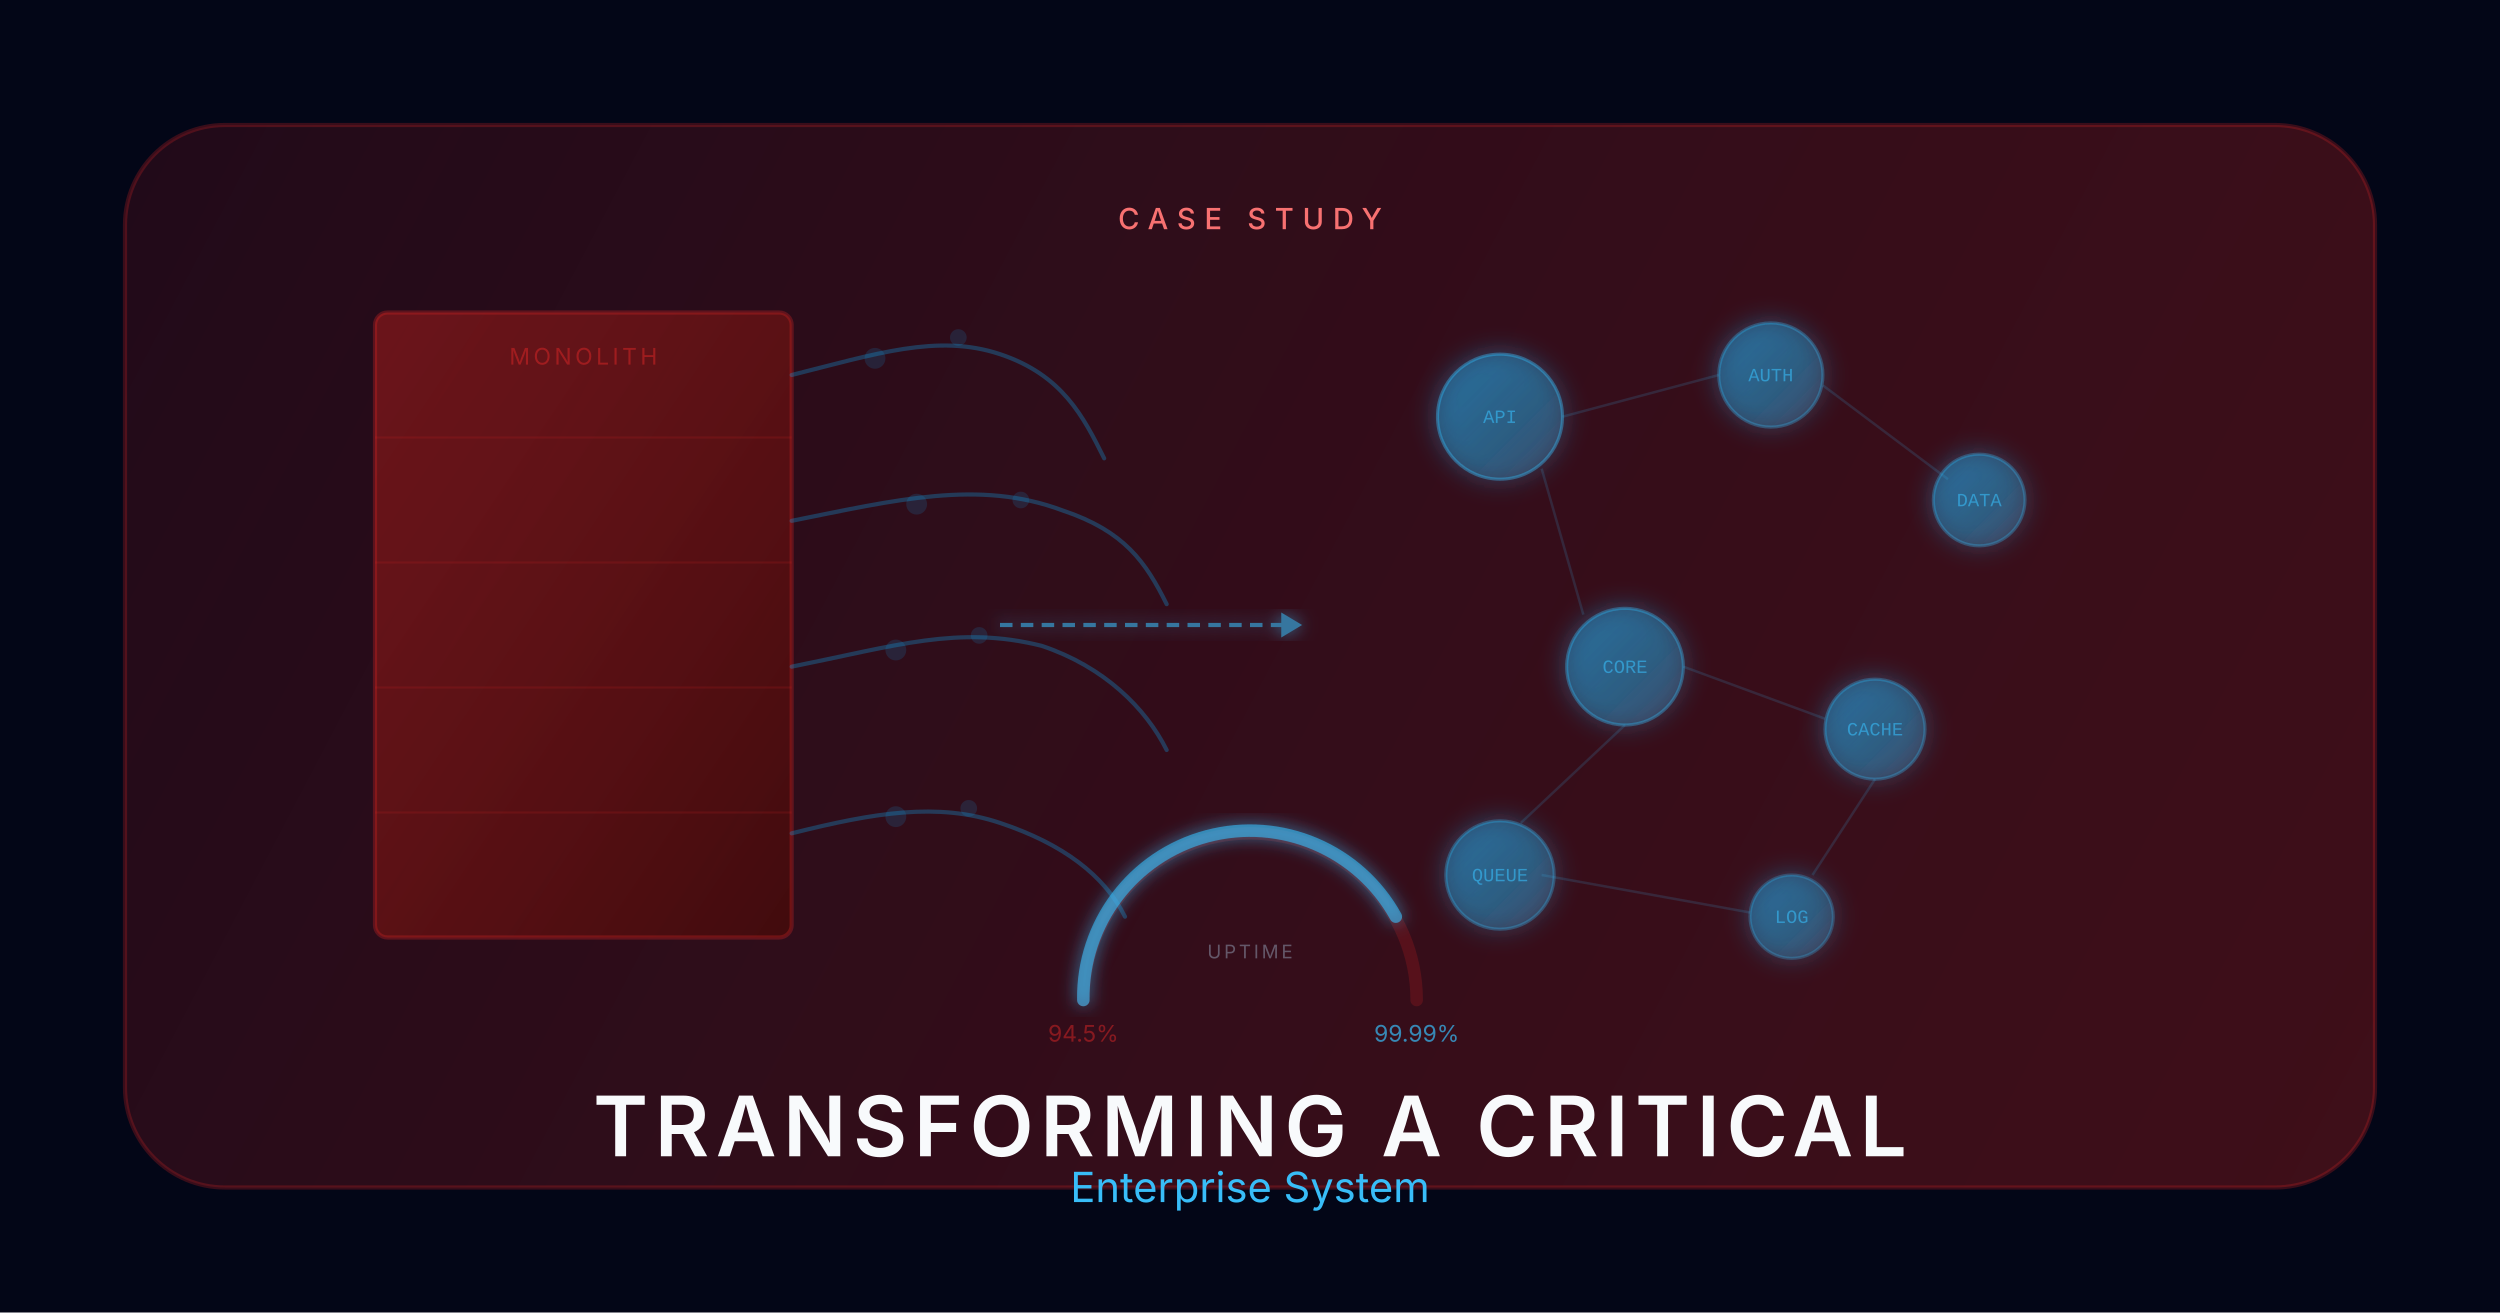
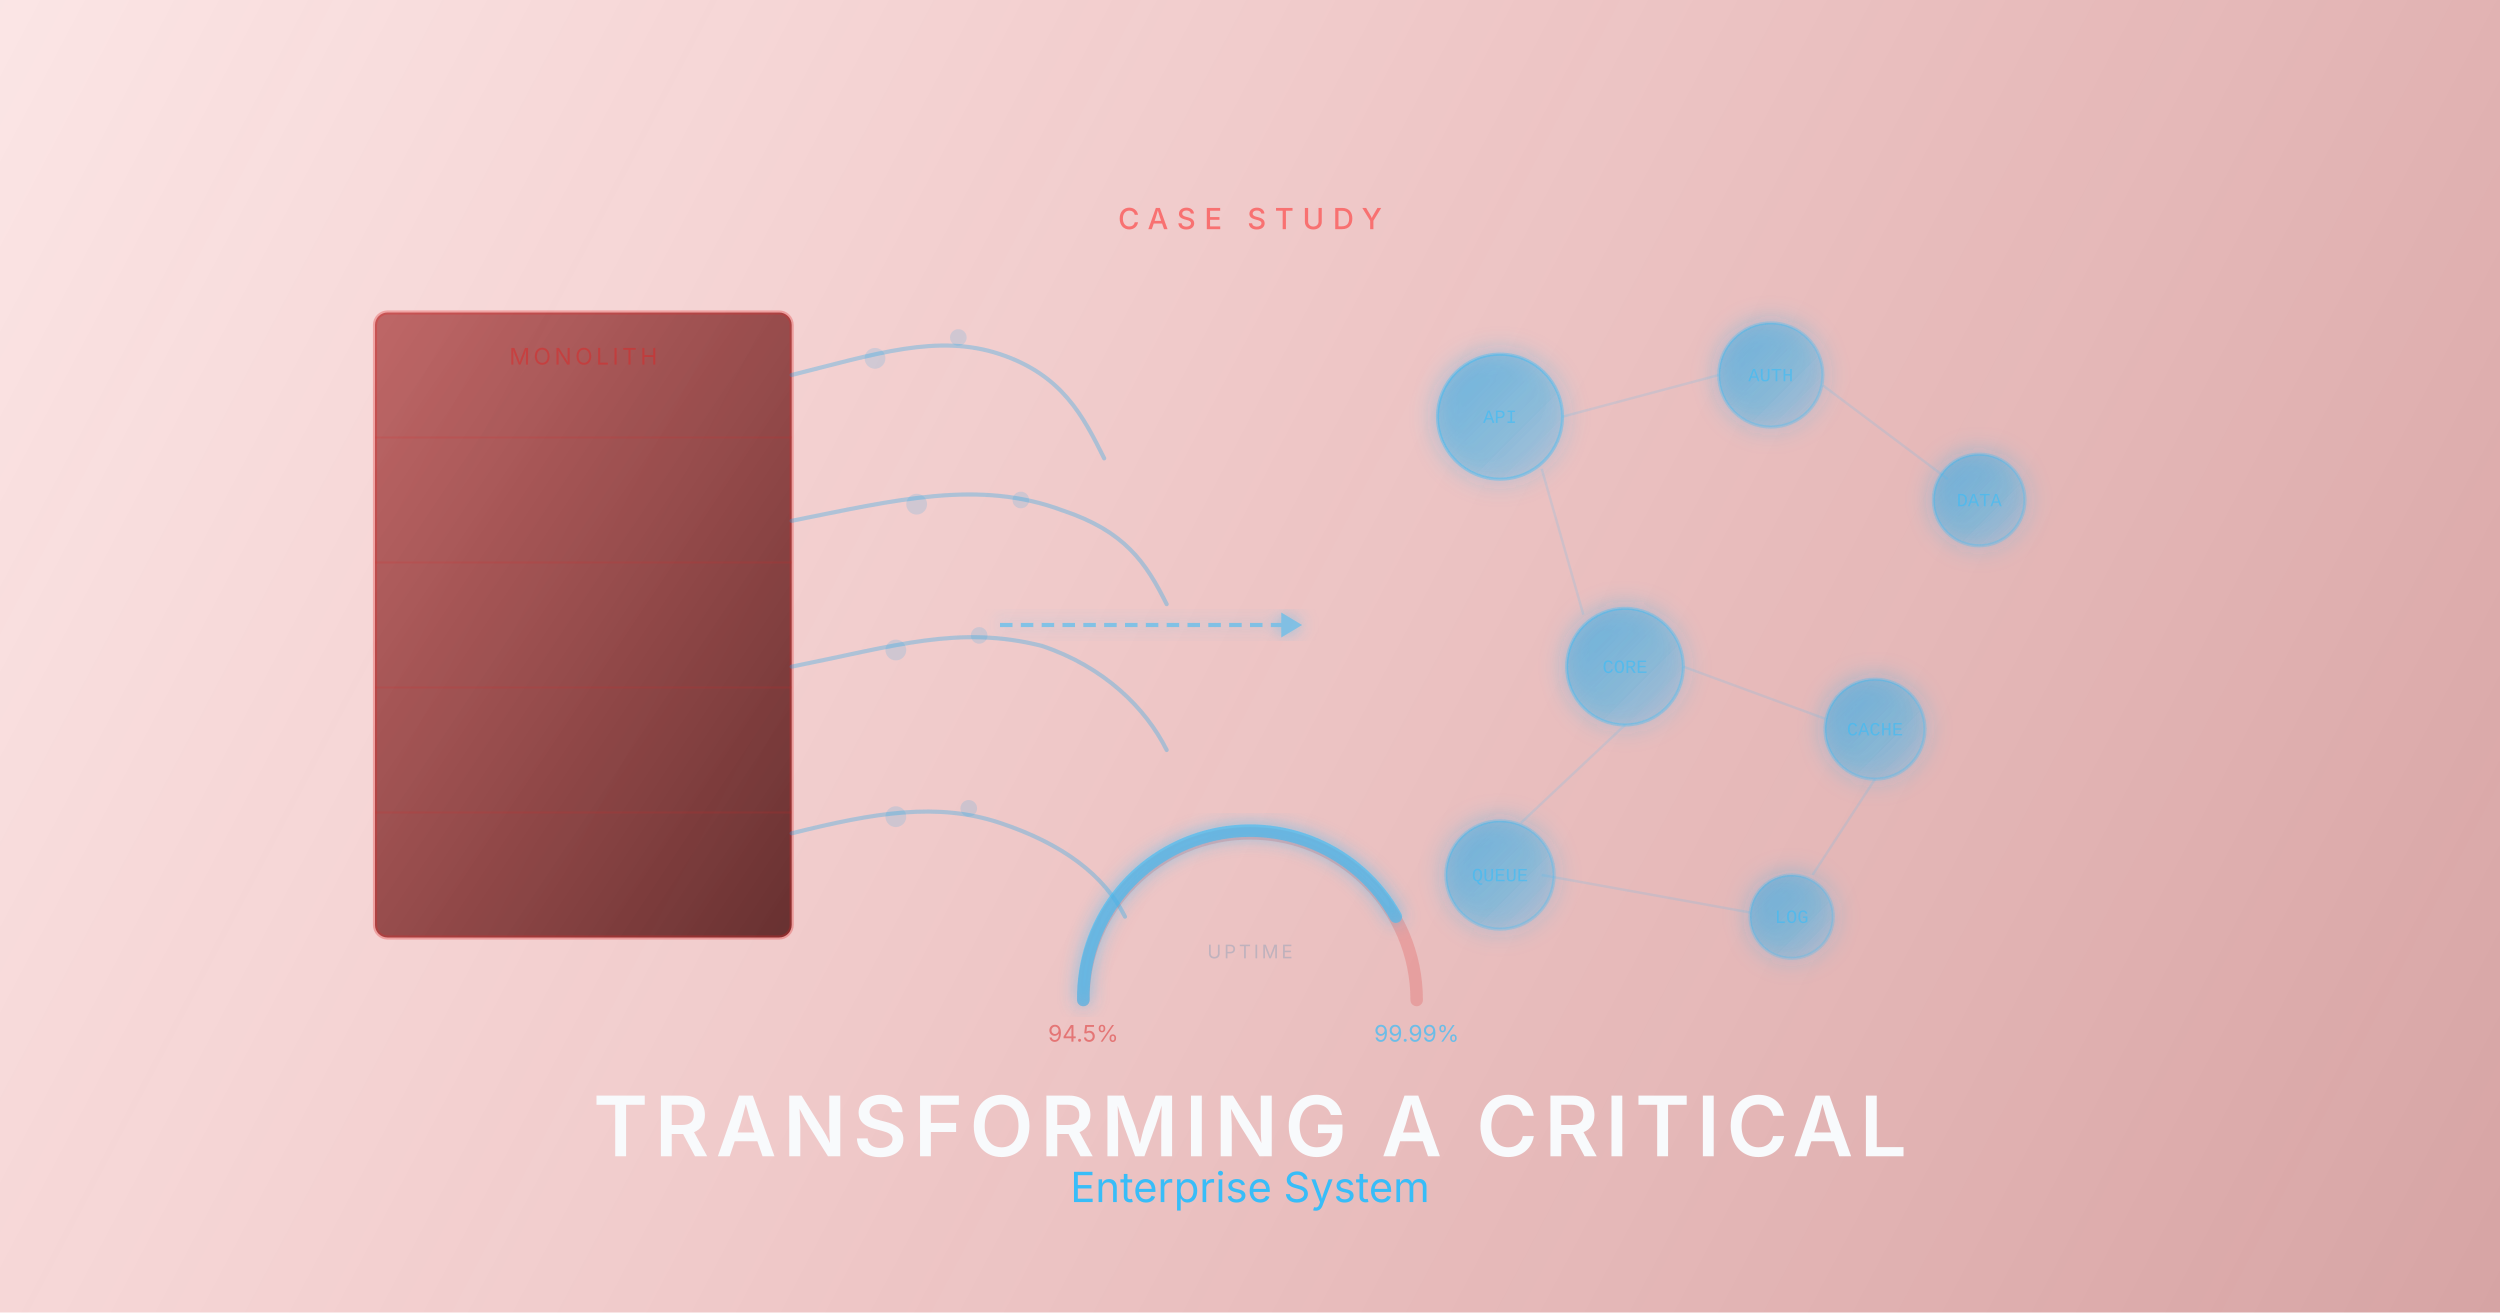
<svg xmlns="http://www.w3.org/2000/svg" width="1200" height="630" viewBox="0 0 1200 630" fill="none">
-   <rect width="1200" height="630" fill="#030617" />
+   <rect width="1200" height="630" fill="none" />
  <defs>
    <linearGradient id="st-g1" x1="0" y1="0" x2="1200" y2="630" gradientUnits="userSpaceOnUse">
      <stop offset="0" stop-color="#DC2626" stop-opacity="0.12" />
      <stop offset="1" stop-color="#991B1B" stop-opacity="0.4" />
    </linearGradient>
    <linearGradient id="st-monolith" x1="0" y1="0" x2="1" y2="1" gradientUnits="objectBoundingBox">
      <stop offset="0" stop-color="#991B1B" stop-opacity="0.6" />
      <stop offset="1" stop-color="#450A0A" stop-opacity="0.8" />
    </linearGradient>
    <linearGradient id="st-modern" x1="0" y1="0" x2="1" y2="1" gradientUnits="objectBoundingBox">
      <stop offset="0" stop-color="#0EA5E9" stop-opacity="0.4" />
      <stop offset="1" stop-color="#38BDF8" stop-opacity="0.2" />
    </linearGradient>
    <filter id="st-glow">
      <feGaussianBlur stdDeviation="4" result="blur" />
      <feMerge>
        <feMergeNode in="blur" />
        <feMergeNode in="SourceGraphic" />
      </feMerge>
    </filter>
    <filter id="st-softglow">
      <feGaussianBlur stdDeviation="6" result="blur" />
      <feMerge>
        <feMergeNode in="blur" />
        <feMergeNode in="SourceGraphic" />
      </feMerge>
    </filter>
  </defs>
-   <rect x="60" y="60" width="1080" height="510" rx="48" fill="url(#st-g1)" stroke="rgba(220,38,38,0.25)" stroke-width="2" />
+   <rect width="1200" height="630" fill="url(#st-g1)" />
  <rect x="180" y="150" width="200" height="300" rx="6" fill="url(#st-monolith)" stroke="rgba(220,38,38,0.3)" stroke-width="2" />
  <line x1="180" y1="210" x2="380" y2="210" stroke="rgba(220,38,38,0.15)" stroke-width="1" />
  <line x1="180" y1="270" x2="380" y2="270" stroke="rgba(220,38,38,0.15)" stroke-width="1" />
  <line x1="180" y1="330" x2="380" y2="330" stroke="rgba(220,38,38,0.15)" stroke-width="1" />
  <line x1="180" y1="390" x2="380" y2="390" stroke="rgba(220,38,38,0.15)" stroke-width="1" />
  <text x="280" y="175" font-family="'IBM Plex Sans', 'Inter', sans-serif" font-size="11" fill="rgba(220,38,38,0.5)" text-anchor="middle" letter-spacing="0.15em">MONOLITH</text>
  <g stroke="rgba(14,165,233,0.3)" stroke-width="2" fill="none" stroke-linecap="round">
    <path d="M380 180 C420 170 450 160 480 170 C510 180 520 200 530 220" />
    <path d="M380 250 C430 240 470 230 510 245 C540 255 550 270 560 290" />
    <path d="M380 320 C430 310 460 300 500 310 C530 320 550 340 560 360" />
    <path d="M380 400 C420 390 450 385 480 395 C510 405 530 420 540 440" />
  </g>
  <g fill="rgba(14,165,233,0.15)">
    <circle cx="420" cy="172" r="5" />
    <circle cx="460" cy="162" r="4" />
    <circle cx="440" cy="242" r="5" />
    <circle cx="490" cy="240" r="4" />
    <circle cx="430" cy="312" r="5" />
    <circle cx="470" cy="305" r="4" />
    <circle cx="430" cy="392" r="5" />
    <circle cx="465" cy="388" r="4" />
  </g>
  <g filter="url(#st-softglow)">
    <circle cx="720" cy="200" r="30" fill="url(#st-modern)" stroke="rgba(56,189,248,0.4)" stroke-width="1.5" />
    <circle cx="850" cy="180" r="25" fill="url(#st-modern)" stroke="rgba(56,189,248,0.3)" stroke-width="1.5" />
    <circle cx="950" cy="240" r="22" fill="url(#st-modern)" stroke="rgba(56,189,248,0.3)" stroke-width="1.5" />
    <circle cx="780" cy="320" r="28" fill="url(#st-modern)" stroke="rgba(56,189,248,0.35)" stroke-width="1.5" />
    <circle cx="900" cy="350" r="24" fill="url(#st-modern)" stroke="rgba(56,189,248,0.3)" stroke-width="1.5" />
    <circle cx="720" cy="420" r="26" fill="url(#st-modern)" stroke="rgba(56,189,248,0.3)" stroke-width="1.5" />
    <circle cx="860" cy="440" r="20" fill="url(#st-modern)" stroke="rgba(56,189,248,0.25)" stroke-width="1.5" />
  </g>
  <g font-family="'IBM Plex Mono', 'Courier New', monospace" font-size="9" fill="rgba(56,189,248,0.6)" text-anchor="middle">
    <text x="720" y="203">API</text>
    <text x="850" y="183">AUTH</text>
    <text x="950" y="243">DATA</text>
    <text x="780" y="323">CORE</text>
    <text x="900" y="353">CACHE</text>
    <text x="720" y="423">QUEUE</text>
    <text x="860" y="443">LOG</text>
  </g>
  <g stroke="rgba(56,189,248,0.15)" stroke-width="1.2" fill="none">
    <line x1="750" y1="200" x2="825" y2="180" />
    <line x1="875" y1="185" x2="935" y2="230" />
    <line x1="740" y1="225" x2="760" y2="295" />
    <line x1="808" y1="320" x2="876" y2="345" />
    <line x1="780" y1="348" x2="730" y2="395" />
    <line x1="900" y1="374" x2="870" y2="420" />
    <line x1="740" y1="420" x2="840" y2="438" />
  </g>
  <g filter="url(#st-glow)" opacity="0.6">
    <path d="M480 300 L620 300" stroke="#38BDF8" stroke-width="2" stroke-dasharray="6 4" />
    <polygon points="625,300 615,294 615,306" fill="#38BDF8" />
  </g>
  <g transform="translate(600, 480)">
    <path d="M-80 0 A80 80 0 0 1 80 0" fill="none" stroke="rgba(220,38,38,0.2)" stroke-width="6" stroke-linecap="round" />
    <path d="M-80 0 A80 80 0 0 1 70 -40" fill="none" stroke="rgba(56,189,248,0.6)" stroke-width="6" stroke-linecap="round" filter="url(#st-glow)" />
    <text x="-80" y="20" font-family="'IBM Plex Sans', 'Inter', sans-serif" font-size="11" fill="rgba(220,38,38,0.5)" text-anchor="middle">94.5%</text>
    <text x="80" y="20" font-family="'IBM Plex Sans', 'Inter', sans-serif" font-size="11" fill="rgba(56,189,248,0.7)" text-anchor="middle">99.99%</text>
    <text x="0" y="-20" font-family="'IBM Plex Sans', 'Inter', sans-serif" font-size="9" fill="rgba(148,163,184,0.5)" text-anchor="middle" letter-spacing="0.15em">UPTIME</text>
  </g>
  <g fill="#F8FAFC" font-family="'IBM Plex Sans', 'Inter', sans-serif" font-weight="600" text-anchor="middle">
    <text x="600" y="110" font-size="14" fill="#F87171" letter-spacing="0.3em" font-weight="500">CASE STUDY</text>
    <text x="600" y="555" font-size="40" letter-spacing="0.08em">TRANSFORMING A CRITICAL</text>
    <text x="600" y="567" font-size="20" fill="#38BDF8" font-weight="400" dy="10">Enterprise System</text>
  </g>
</svg>
